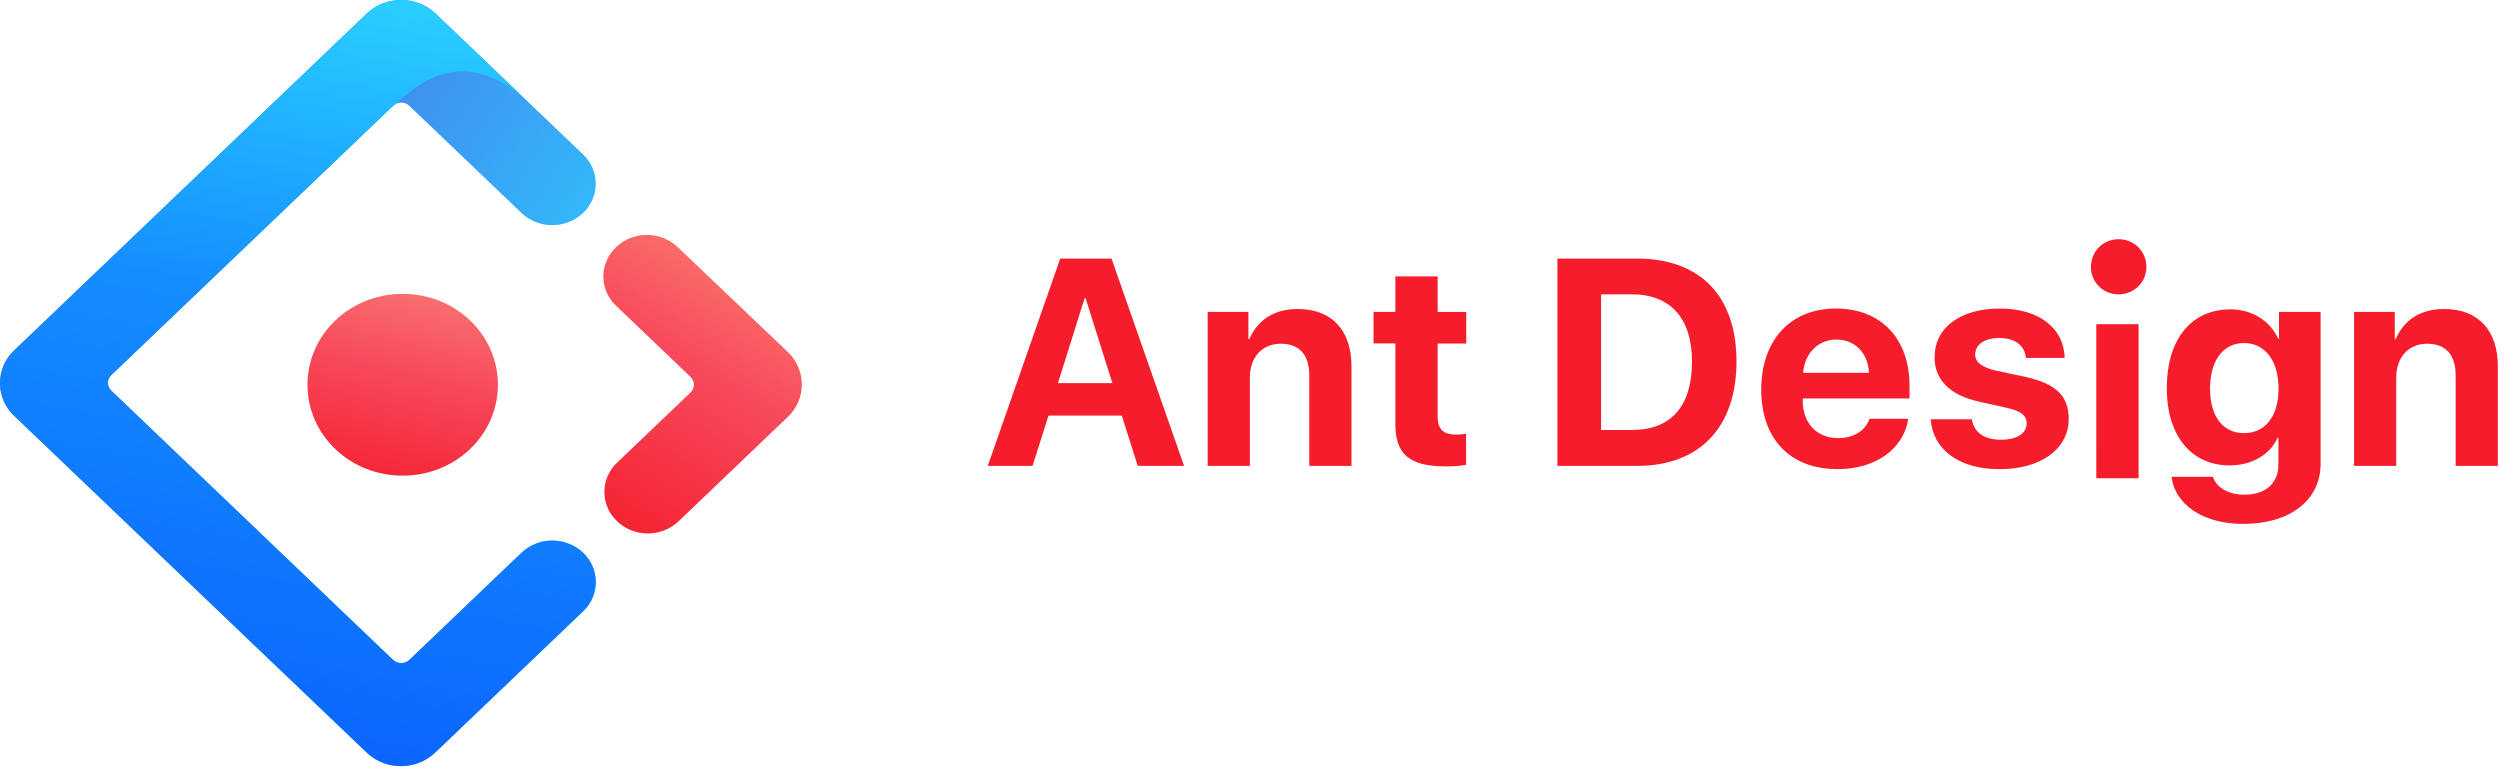
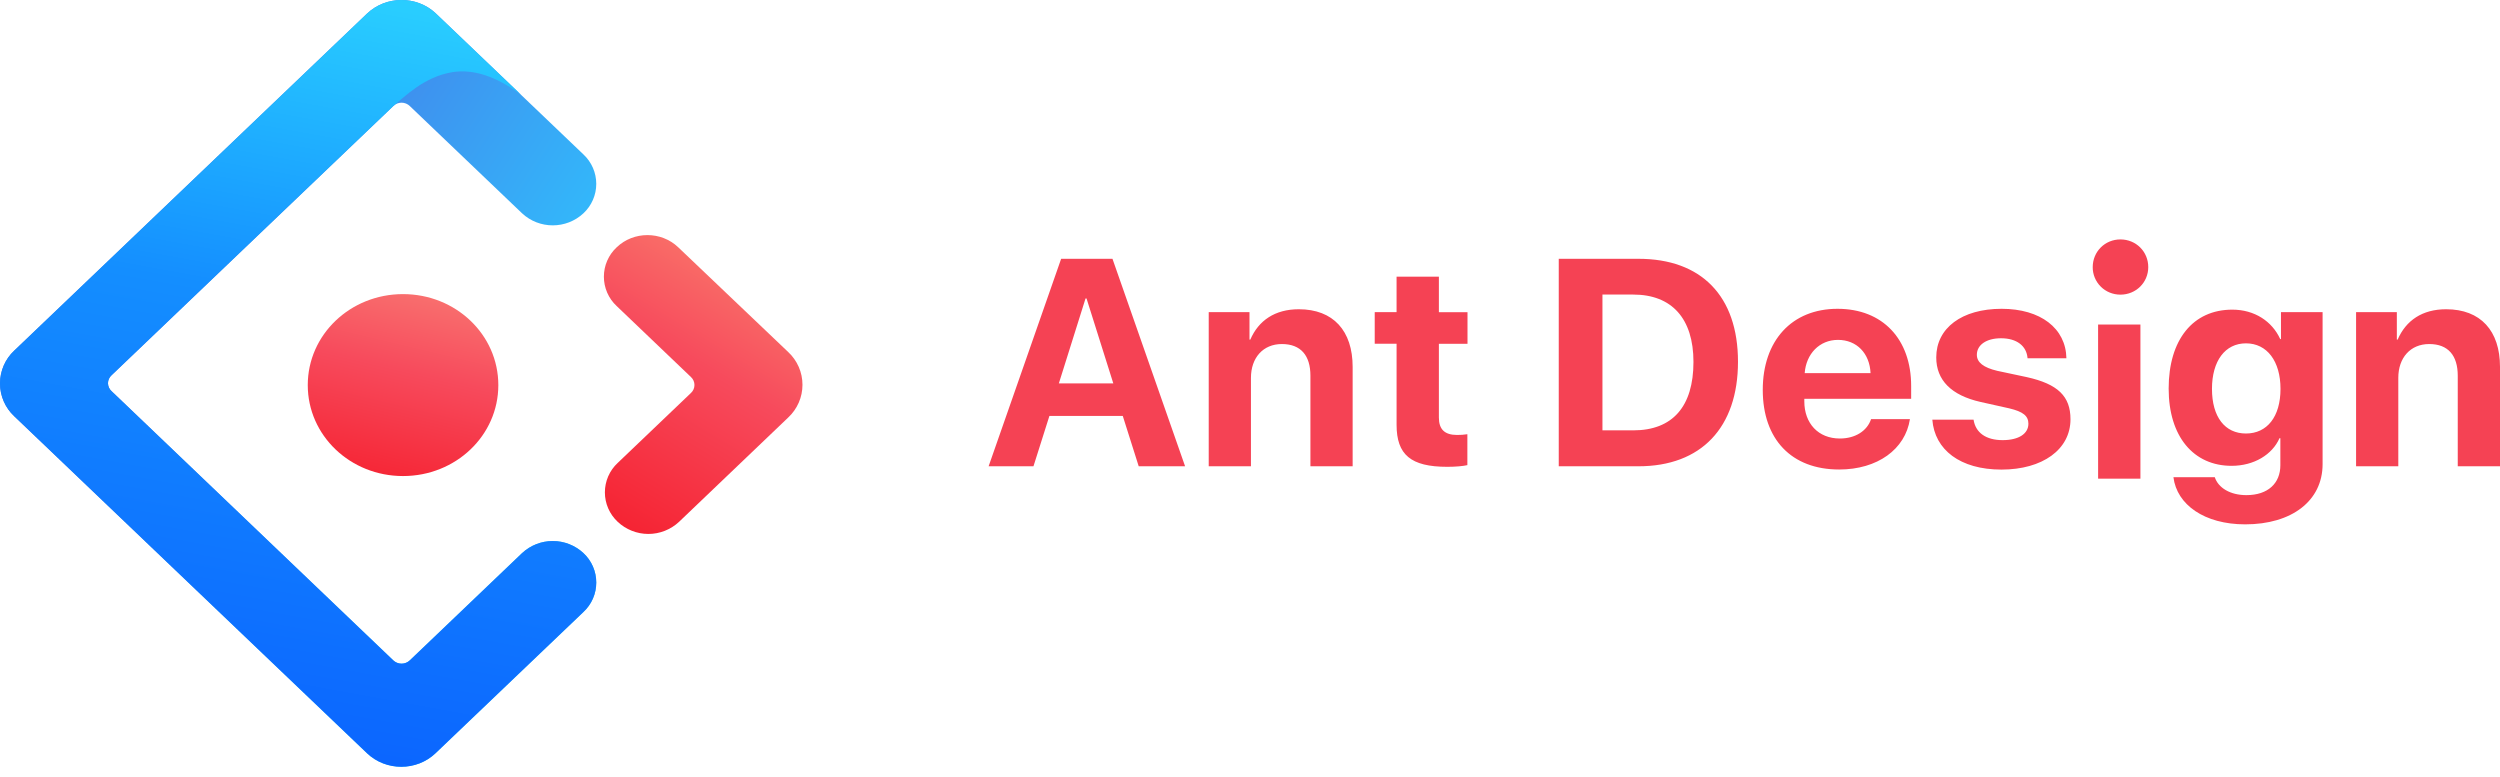
- <svg xmlns="http://www.w3.org/2000/svg" width="124" height="38" viewBox="0 0 124 38" fill="none">
-   <path d="M56.431 23.108H58.73L55.131 12.825H52.588L48.993 23.108H51.215L52.005 20.614H55.642L56.431 23.108ZM53.796 14.792H53.846L55.173 19.002H52.474L53.796 14.792ZM59.896 23.108H61.993V18.723C61.993 17.736 62.589 17.049 63.526 17.049C64.468 17.049 64.941 17.621 64.941 18.617V23.108H67.034V18.182C67.034 16.394 66.073 15.326 64.365 15.326C63.183 15.326 62.371 15.882 61.963 16.829H61.921V15.467H59.901V23.108H59.896ZM69.21 13.71V15.467H68.128V17.034H69.211V21.049C69.211 22.536 69.916 23.134 71.723 23.134C72.146 23.134 72.504 23.1 72.719 23.051V21.519C72.551 21.544 72.381 21.556 72.211 21.556C71.593 21.556 71.307 21.277 71.307 20.694V17.038H72.725V15.472H71.307V13.711L69.21 13.71ZM77.247 12.825V23.108H81.2C84.304 23.108 86.13 21.19 86.13 17.927C86.13 14.663 84.305 12.825 81.201 12.825H77.247ZM79.413 14.598H80.942C82.848 14.598 83.923 15.784 83.923 17.934C83.923 20.157 82.879 21.327 80.942 21.327H79.413V14.598ZM91.086 16.843C92.017 16.843 92.657 17.515 92.699 18.491H89.436C89.508 17.535 90.168 16.843 91.086 16.843ZM92.726 20.771C92.531 21.354 91.945 21.731 91.178 21.731C90.11 21.731 89.417 20.984 89.417 19.89V19.764H94.712V19.127C94.712 16.805 93.302 15.303 91.064 15.303C88.791 15.303 87.358 16.886 87.358 19.322C87.358 21.765 88.776 23.268 91.145 23.268C93.042 23.268 94.422 22.265 94.651 20.771H92.726ZM95.955 17.713C95.955 18.837 96.698 19.593 98.155 19.921L99.573 20.237C100.263 20.401 100.522 20.614 100.522 20.999C100.522 21.495 100.042 21.811 99.245 21.811C98.414 21.811 97.903 21.442 97.804 20.796H95.761C95.875 22.288 97.137 23.271 99.188 23.271C101.216 23.271 102.608 22.28 102.608 20.778C102.608 19.638 101.983 19.032 100.442 18.689L98.975 18.377C98.3 18.216 97.968 17.961 97.968 17.583C97.968 17.091 98.441 16.764 99.165 16.764C99.943 16.764 100.434 17.141 100.48 17.755H102.406C102.379 16.272 101.125 15.303 99.196 15.303C97.224 15.303 95.955 16.257 95.955 17.713ZM111.304 21.483C110.264 21.483 109.619 20.668 109.619 19.272C109.619 17.885 110.271 17.015 111.304 17.015C112.348 17.015 113.016 17.899 113.016 19.272C113.016 20.656 112.349 21.483 111.304 21.483ZM111.266 25.986C113.569 25.986 115.102 24.823 115.102 23.001V15.467H113.039V16.802H113C112.6 15.925 111.731 15.345 110.629 15.345C108.677 15.345 107.473 16.836 107.473 19.257C107.473 21.643 108.713 23.085 110.591 23.085C111.704 23.085 112.608 22.529 112.966 21.716H113.008V23.058C113.008 23.939 112.406 24.537 111.323 24.537C110.526 24.537 109.928 24.175 109.76 23.649H107.709C107.877 25.01 109.246 25.986 111.266 25.986ZM116.761 23.108V15.467H118.781V16.829H118.822C119.234 15.879 120.042 15.326 121.224 15.326C122.932 15.326 123.893 16.394 123.893 18.182V23.108H121.8V18.617C121.8 17.621 121.327 17.049 120.386 17.049C119.449 17.049 118.853 17.736 118.853 18.723V23.108H116.756H116.761Z" fill="#F51D2C" />
-   <path fill-rule="evenodd" clip-rule="evenodd" d="M103.977 23.721H106.074V16.081H103.976L103.977 23.721Z" fill="#F51D2C" />
-   <path d="M105.082 14.601C105.856 14.601 106.462 13.996 106.462 13.237C106.462 12.471 105.857 11.865 105.082 11.865C104.316 11.865 103.71 12.47 103.71 13.237C103.706 13.598 103.851 13.95 104.11 14.205C104.366 14.461 104.716 14.601 105.082 14.601Z" fill="#F51D2C" />
-   <path d="M18.188 0.675L0.704 17.378C0.481 17.586 0.304 17.837 0.183 18.117C0.062 18.396 0 18.697 0 19.002C0 19.306 0.062 19.607 0.183 19.887C0.304 20.166 0.481 20.418 0.704 20.626L18.188 37.328C19.126 38.224 20.647 38.224 21.584 37.328L28.916 30.325C29.116 30.139 29.275 29.913 29.384 29.663C29.493 29.412 29.55 29.142 29.55 28.869C29.55 28.595 29.493 28.325 29.384 28.074C29.275 27.824 29.116 27.598 28.916 27.412C28.503 27.026 27.958 26.812 27.393 26.812C26.828 26.812 26.284 27.026 25.871 27.412L20.311 32.723C20.201 32.83 20.053 32.889 19.899 32.889C19.746 32.889 19.598 32.83 19.488 32.723L5.526 19.383C5.471 19.334 5.427 19.273 5.397 19.206C5.367 19.138 5.351 19.065 5.351 18.991C5.351 18.916 5.367 18.843 5.397 18.776C5.427 18.708 5.471 18.647 5.526 18.598L19.488 5.258C19.597 5.149 19.745 5.089 19.899 5.089C20.054 5.089 20.202 5.149 20.311 5.258L25.87 10.568C26.724 11.368 28.062 11.368 28.916 10.568C29.116 10.382 29.275 10.156 29.384 9.906C29.493 9.655 29.549 9.385 29.549 9.112C29.549 8.839 29.493 8.569 29.384 8.318C29.275 8.067 29.116 7.842 28.916 7.656L21.585 0.652C20.643 -0.224 19.126 -0.217 18.189 0.675H18.188Z" fill="url(#paint0_linear_13_54)" />
-   <path d="M18.188 0.675L0.704 17.378C0.481 17.586 0.304 17.837 0.183 18.117C0.062 18.396 0 18.697 0 19.002C0 19.306 0.062 19.607 0.183 19.887C0.304 20.166 0.481 20.417 0.704 20.626L18.188 37.328C19.126 38.224 20.647 38.224 21.584 37.328L28.916 30.325C29.116 30.139 29.275 29.913 29.384 29.663C29.493 29.412 29.55 29.142 29.55 28.869C29.55 28.595 29.493 28.325 29.384 28.074C29.275 27.824 29.116 27.598 28.916 27.412C28.503 27.026 27.958 26.812 27.393 26.812C26.828 26.812 26.284 27.026 25.871 27.412L20.311 32.723C20.201 32.83 20.053 32.889 19.899 32.889C19.746 32.889 19.598 32.83 19.488 32.723L5.526 19.383C5.471 19.334 5.427 19.273 5.397 19.205C5.367 19.138 5.351 19.064 5.351 18.99C5.351 18.916 5.367 18.843 5.397 18.775C5.427 18.708 5.471 18.647 5.526 18.598L19.488 5.258C20.071 4.777 21.02 3.805 22.42 3.576C23.457 3.409 24.589 3.782 25.82 4.693L21.584 0.653C20.643 -0.226 19.126 -0.217 18.188 0.675Z" fill="url(#paint1_linear_13_54)" />
-   <path d="M30.608 25.857C31.021 26.245 31.566 26.461 32.132 26.461C32.698 26.461 33.243 26.245 33.656 25.857L39.062 20.691C39.285 20.484 39.463 20.233 39.584 19.954C39.706 19.674 39.769 19.373 39.769 19.069C39.769 18.764 39.706 18.463 39.584 18.184C39.463 17.904 39.285 17.653 39.062 17.446L33.61 12.254C32.767 11.45 31.398 11.45 30.56 12.258C30.36 12.444 30.201 12.669 30.092 12.919C29.983 13.169 29.927 13.439 29.927 13.712C29.927 13.985 29.983 14.255 30.092 14.505C30.201 14.755 30.36 14.98 30.56 15.166L34.242 18.686C34.297 18.736 34.341 18.797 34.371 18.864C34.401 18.932 34.416 19.006 34.416 19.08C34.416 19.154 34.401 19.227 34.371 19.295C34.341 19.363 34.297 19.424 34.242 19.474L30.61 22.944C30.41 23.13 30.25 23.356 30.141 23.606C30.032 23.857 29.976 24.127 29.976 24.4C29.976 24.673 30.032 24.944 30.141 25.194C30.25 25.445 30.41 25.67 30.61 25.856L30.608 25.857Z" fill="url(#paint2_linear_13_54)" />
-   <path d="M15.252 19.086C15.252 16.585 17.36 14.576 19.972 14.576C22.587 14.576 24.695 16.585 24.695 19.086C24.695 21.583 22.587 23.592 19.972 23.592C17.36 23.592 15.252 21.583 15.252 19.086Z" fill="url(#paint3_linear_13_54)" />
+ <svg xmlns="http://www.w3.org/2000/svg" width="190" height="59" viewBox="0 0 190 59" fill="none">
+   <path d="M86.542 35.437H90.067L84.548 19.669H80.647L75.135 35.437H78.543L79.754 31.613H85.331L86.542 35.437ZM82.5 22.685H82.577L84.612 29.14H80.472L82.5 22.685ZM91.855 35.437H95.072V28.714C95.072 27.199 95.985 26.147 97.422 26.147C98.866 26.147 99.592 27.024 99.592 28.551V35.437H102.801V27.883C102.801 25.141 101.328 23.503 98.709 23.503C96.896 23.503 95.651 24.357 95.025 25.808H94.961V23.721H91.863V35.437H91.855ZM106.139 21.025V23.721H104.479V26.123H106.14V32.281C106.14 34.56 107.221 35.478 109.993 35.478C110.641 35.478 111.19 35.425 111.52 35.35V33.001C111.262 33.039 111.002 33.059 110.741 33.057C109.794 33.057 109.355 32.631 109.355 31.736V26.129H111.53V23.728H109.355V21.026L106.139 21.025ZM118.465 19.669V35.437H124.527C129.286 35.437 132.087 32.496 132.087 27.492C132.087 22.487 129.288 19.669 124.528 19.669H118.465ZM121.786 22.387H124.13C127.053 22.387 128.703 24.206 128.703 27.503C128.703 30.913 127.101 32.707 124.13 32.707H121.786V22.387ZM139.688 25.831C141.115 25.831 142.097 26.861 142.162 28.358H137.156C137.267 26.891 138.279 25.831 139.688 25.831ZM142.202 31.854C141.903 32.748 141.005 33.327 139.828 33.327C138.191 33.327 137.128 32.18 137.128 30.502V30.309H145.248V29.333C145.248 25.773 143.085 23.469 139.653 23.469C136.169 23.469 133.97 25.895 133.97 29.631C133.97 33.379 136.145 35.683 139.777 35.683C142.687 35.683 144.803 34.146 145.155 31.854H142.202ZM147.155 27.165C147.155 28.889 148.294 30.047 150.529 30.55L152.703 31.035C153.762 31.287 154.158 31.613 154.158 32.204C154.158 32.965 153.422 33.45 152.201 33.45C150.925 33.45 150.142 32.882 149.99 31.893H146.857C147.032 34.18 148.967 35.689 152.112 35.689C155.223 35.689 157.357 34.168 157.357 31.864C157.357 30.116 156.399 29.187 154.036 28.661L151.786 28.182C150.75 27.936 150.241 27.545 150.241 26.965C150.241 26.211 150.967 25.708 152.078 25.708C153.271 25.708 154.024 26.288 154.094 27.229H157.047C157.007 24.954 155.083 23.469 152.124 23.469C149.101 23.469 147.155 24.931 147.155 27.165ZM170.693 32.947C169.098 32.947 168.11 31.695 168.11 29.555C168.11 27.428 169.11 26.094 170.693 26.094C172.295 26.094 173.318 27.451 173.318 29.555C173.318 31.677 172.296 32.947 170.693 32.947ZM170.635 39.851C174.167 39.851 176.517 38.069 176.517 35.274V23.721H173.354V25.767H173.295C172.681 24.422 171.349 23.533 169.657 23.533C166.664 23.533 164.818 25.819 164.818 29.532C164.818 33.192 166.719 35.403 169.6 35.403C171.307 35.403 172.693 34.55 173.242 33.303H173.307V35.361C173.307 36.712 172.383 37.63 170.723 37.63C169.5 37.63 168.583 37.075 168.325 36.268H165.181C165.438 38.355 167.536 39.851 170.635 39.851ZM179.062 35.437V23.721H182.16V25.808H182.223C182.854 24.352 184.094 23.503 185.906 23.503C188.526 23.503 190 25.141 190 27.883V35.437H186.789V28.551C186.789 27.024 186.065 26.147 184.621 26.147C183.184 26.147 182.271 27.199 182.271 28.714V35.437H179.054H179.062Z" fill="#F54254" />
+   <path fill-rule="evenodd" clip-rule="evenodd" d="M159.457 36.379H162.672V24.662H159.455L159.457 36.379Z" fill="#F54254" />
+   <path d="M161.151 22.393C162.338 22.393 163.268 21.465 163.268 20.3C163.268 19.125 162.34 18.196 161.151 18.196C159.976 18.196 159.047 19.124 159.047 20.3C159.041 20.854 159.264 21.393 159.66 21.785C160.053 22.177 160.59 22.393 161.151 22.393Z" fill="#F54254" />
+   <path d="M27.892 1.036L1.079 26.65C0.738 26.969 0.467 27.355 0.281 27.783C0.096 28.212 0 28.674 0 29.14C0 29.607 0.096 30.069 0.281 30.497C0.467 30.926 0.738 31.312 1.079 31.631L27.892 57.245C29.331 58.619 31.664 58.619 33.101 57.245L44.345 46.506C44.651 46.22 44.896 45.874 45.063 45.49C45.23 45.106 45.316 44.691 45.316 44.272C45.316 43.853 45.23 43.438 45.063 43.054C44.896 42.67 44.651 42.324 44.345 42.038C43.711 41.447 42.876 41.118 42.01 41.118C41.143 41.118 40.309 41.447 39.675 42.038L31.149 50.184C30.979 50.347 30.753 50.438 30.517 50.438C30.282 50.438 30.056 50.347 29.886 50.184L8.475 29.726C8.39 29.65 8.323 29.557 8.277 29.453C8.23 29.349 8.207 29.237 8.207 29.123C8.207 29.01 8.23 28.897 8.277 28.794C8.323 28.69 8.39 28.597 8.475 28.521L29.886 8.063C30.054 7.897 30.281 7.804 30.517 7.804C30.754 7.804 30.981 7.897 31.149 8.063L39.673 16.207C40.983 17.434 43.035 17.434 44.345 16.207C44.651 15.921 44.895 15.575 45.062 15.191C45.23 14.807 45.316 14.393 45.316 13.974C45.316 13.555 45.23 13.14 45.062 12.756C44.895 12.372 44.651 12.026 44.345 11.74L33.102 1C31.658 -0.345 29.331 -0.333 27.894 1.036H27.892Z" fill="url(#paint0_linear_4_82)" />
+   <path d="M27.892 1.035L1.079 26.65C0.738 26.969 0.467 27.355 0.281 27.783C0.096 28.212 0 28.674 0 29.14C0 29.607 0.096 30.069 0.281 30.497C0.467 30.926 0.738 31.312 1.079 31.631L27.892 57.245C29.331 58.619 31.664 58.619 33.101 57.245L44.345 46.506C44.651 46.22 44.896 45.874 45.063 45.49C45.23 45.106 45.316 44.691 45.316 44.272C45.316 43.853 45.23 43.438 45.063 43.054C44.896 42.67 44.651 42.324 44.345 42.038C43.711 41.447 42.876 41.118 42.01 41.118C41.143 41.118 40.309 41.447 39.675 42.038L31.149 50.184C30.979 50.347 30.753 50.438 30.517 50.438C30.282 50.438 30.056 50.347 29.886 50.184L8.475 29.726C8.39 29.649 8.323 29.557 8.277 29.453C8.23 29.349 8.207 29.237 8.207 29.123C8.207 29.01 8.23 28.897 8.277 28.794C8.323 28.69 8.39 28.597 8.475 28.521L29.886 8.063C30.781 7.326 32.236 5.836 34.382 5.484C35.973 5.228 37.709 5.8 39.597 7.198L33.101 1.001C31.658 -0.346 29.331 -0.333 27.892 1.035Z" fill="url(#paint1_linear_4_82)" />
+   <path d="M46.94 39.654C47.573 40.248 48.408 40.58 49.276 40.58C50.145 40.58 50.98 40.248 51.613 39.654L59.904 31.731C60.246 31.413 60.518 31.028 60.705 30.6C60.892 30.172 60.988 29.71 60.988 29.243C60.988 28.776 60.892 28.314 60.705 27.886C60.518 27.458 60.246 27.073 59.904 26.755L51.543 18.792C50.251 17.558 48.151 17.558 46.865 18.798C46.559 19.083 46.315 19.428 46.148 19.812C45.981 20.195 45.895 20.61 45.895 21.028C45.895 21.446 45.981 21.86 46.148 22.244C46.315 22.628 46.559 22.973 46.865 23.258L52.513 28.655C52.597 28.732 52.664 28.826 52.71 28.93C52.756 29.034 52.779 29.146 52.779 29.26C52.779 29.374 52.756 29.486 52.71 29.591C52.664 29.695 52.597 29.788 52.513 29.865L46.941 35.186C46.635 35.471 46.391 35.817 46.224 36.201C46.057 36.586 45.971 37 45.971 37.419C45.971 37.838 46.057 38.252 46.224 38.637C46.391 39.021 46.635 39.367 46.941 39.652L46.94 39.654Z" fill="url(#paint2_linear_4_82)" />
+   <path d="M23.39 29.269C23.39 25.434 26.623 22.352 30.628 22.352C34.639 22.352 37.873 25.434 37.873 29.269C37.873 33.099 34.639 36.18 30.628 36.18C26.623 36.18 23.39 33.099 23.39 29.269Z" fill="url(#paint3_linear_4_82)" />
  <defs>
-     <linearGradient id="paint0_linear_13_54" x1="18.616" y1="0.652" x2="34.332" y2="10.813" gradientUnits="userSpaceOnUse">
+     <linearGradient id="paint0_linear_4_82" x1="28.55" y1="1" x2="52.651" y2="16.583" gradientUnits="userSpaceOnUse">
      <stop stop-color="#4285EB" />
      <stop offset="1" stop-color="#2EC7FF" />
    </linearGradient>
-     <linearGradient id="paint1_linear_13_54" x1="20.78" y1="0.652" x2="13.595" y2="39.955" gradientUnits="userSpaceOnUse">
+     <linearGradient id="paint1_linear_4_82" x1="31.868" y1="1" x2="20.849" y2="61.273" gradientUnits="userSpaceOnUse">
      <stop stop-color="#29CDFF" />
      <stop offset="0.379" stop-color="#148EFF" />
      <stop offset="1" stop-color="#0A60FF" />
    </linearGradient>
-     <linearGradient id="paint2_linear_13_54" x1="36.293" y1="10.485" x2="27.137" y2="25.613" gradientUnits="userSpaceOnUse">
+     <linearGradient id="paint2_linear_4_82" x1="55.658" y1="16.08" x2="41.617" y2="39.278" gradientUnits="userSpaceOnUse">
      <stop stop-color="#FA816E" />
      <stop offset="0.415" stop-color="#F74A5C" />
      <stop offset="1" stop-color="#F51D2C" />
    </linearGradient>
-     <linearGradient id="paint3_linear_13_54" x1="21.683" y1="11.356" x2="18.42" y2="25.006" gradientUnits="userSpaceOnUse">
+     <linearGradient id="paint3_linear_4_82" x1="33.252" y1="17.415" x2="28.249" y2="38.348" gradientUnits="userSpaceOnUse">
      <stop stop-color="#FA8E7D" />
      <stop offset="0.513" stop-color="#F74A5C" />
      <stop offset="1" stop-color="#F51D2C" />
    </linearGradient>
  </defs>
</svg>
